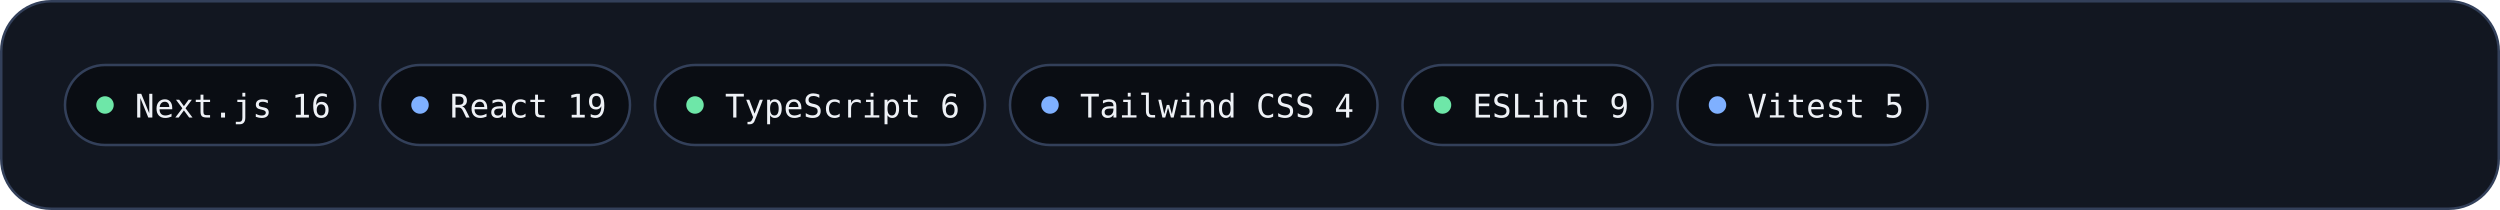
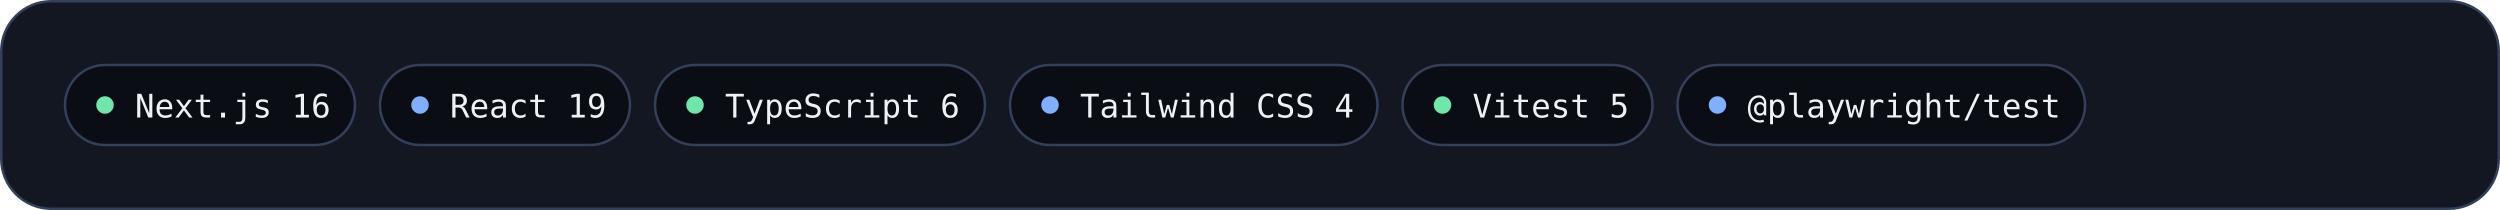
- <svg xmlns="http://www.w3.org/2000/svg" width="1000" height="84" viewBox="0 0 1000 84" role="img" aria-label="Stack: Next.js 16, React 19, TypeScript 6, Tailwind CSS 4, ESLint 9, Vitest 5">
+ <svg xmlns="http://www.w3.org/2000/svg" width="1000" height="84" viewBox="0 0 1000 84" role="img" aria-label="Stack: Next.js 16, React 19, TypeScript 6, Tailwind CSS 4, Vitest 5, @playwright/test">
  <defs>
    <linearGradient id="g" x1="0" y1="0" x2="1" y2="0">
      <stop offset="0" stop-color="#6ee7a8" />
      <stop offset="1" stop-color="#7fb0ff" />
    </linearGradient>
  </defs>
  <rect x="0.5" y="0.5" width="999" height="83" rx="20" fill="#121721" stroke="#33405a" />
  <rect x="26" y="26" width="116" height="32" rx="16" fill="#0a0d13" stroke="#33405a" />
  <circle cx="42" cy="42" r="3.5" fill="#6ee7a8" />
  <text x="54" y="47" font-family="'JetBrains Mono',Menlo,Consolas,monospace" font-size="13" fill="#eef1f6">Next.js 16</text>
  <rect x="152" y="26" width="100" height="32" rx="16" fill="#0a0d13" stroke="#33405a" />
  <circle cx="168" cy="42" r="3.5" fill="#7fb0ff" />
  <text x="180" y="47" font-family="'JetBrains Mono',Menlo,Consolas,monospace" font-size="13" fill="#eef1f6">React 19</text>
  <rect x="262" y="26" width="132" height="32" rx="16" fill="#0a0d13" stroke="#33405a" />
  <circle cx="278" cy="42" r="3.5" fill="#6ee7a8" />
  <text x="290" y="47" font-family="'JetBrains Mono',Menlo,Consolas,monospace" font-size="13" fill="#eef1f6">TypeScript 6</text>
  <rect x="404" y="26" width="147" height="32" rx="16" fill="#0a0d13" stroke="#33405a" />
  <circle cx="420" cy="42" r="3.5" fill="#7fb0ff" />
  <text x="432" y="47" font-family="'JetBrains Mono',Menlo,Consolas,monospace" font-size="13" fill="#eef1f6">Tailwind CSS 4</text>
  <rect x="561" y="26" width="100" height="32" rx="16" fill="#0a0d13" stroke="#33405a" />
  <circle cx="577" cy="42" r="3.5" fill="#6ee7a8" />
-   <text x="589" y="47" font-family="'JetBrains Mono',Menlo,Consolas,monospace" font-size="13" fill="#eef1f6">ESLint 9</text>
-   <rect x="671" y="26" width="100" height="32" rx="16" fill="#0a0d13" stroke="#33405a" />
+   <text x="589" y="47" font-family="'JetBrains Mono',Menlo,Consolas,monospace" font-size="13" fill="#eef1f6">Vitest 5</text>
+   <rect x="671" y="26" width="163" height="32" rx="16" fill="#0a0d13" stroke="#33405a" />
  <circle cx="687" cy="42" r="3.5" fill="#7fb0ff" />
-   <text x="699" y="47" font-family="'JetBrains Mono',Menlo,Consolas,monospace" font-size="13" fill="#eef1f6">Vitest 5</text>
+   <text x="699" y="47" font-family="'JetBrains Mono',Menlo,Consolas,monospace" font-size="13" fill="#eef1f6">@playwright/test</text>
</svg>
